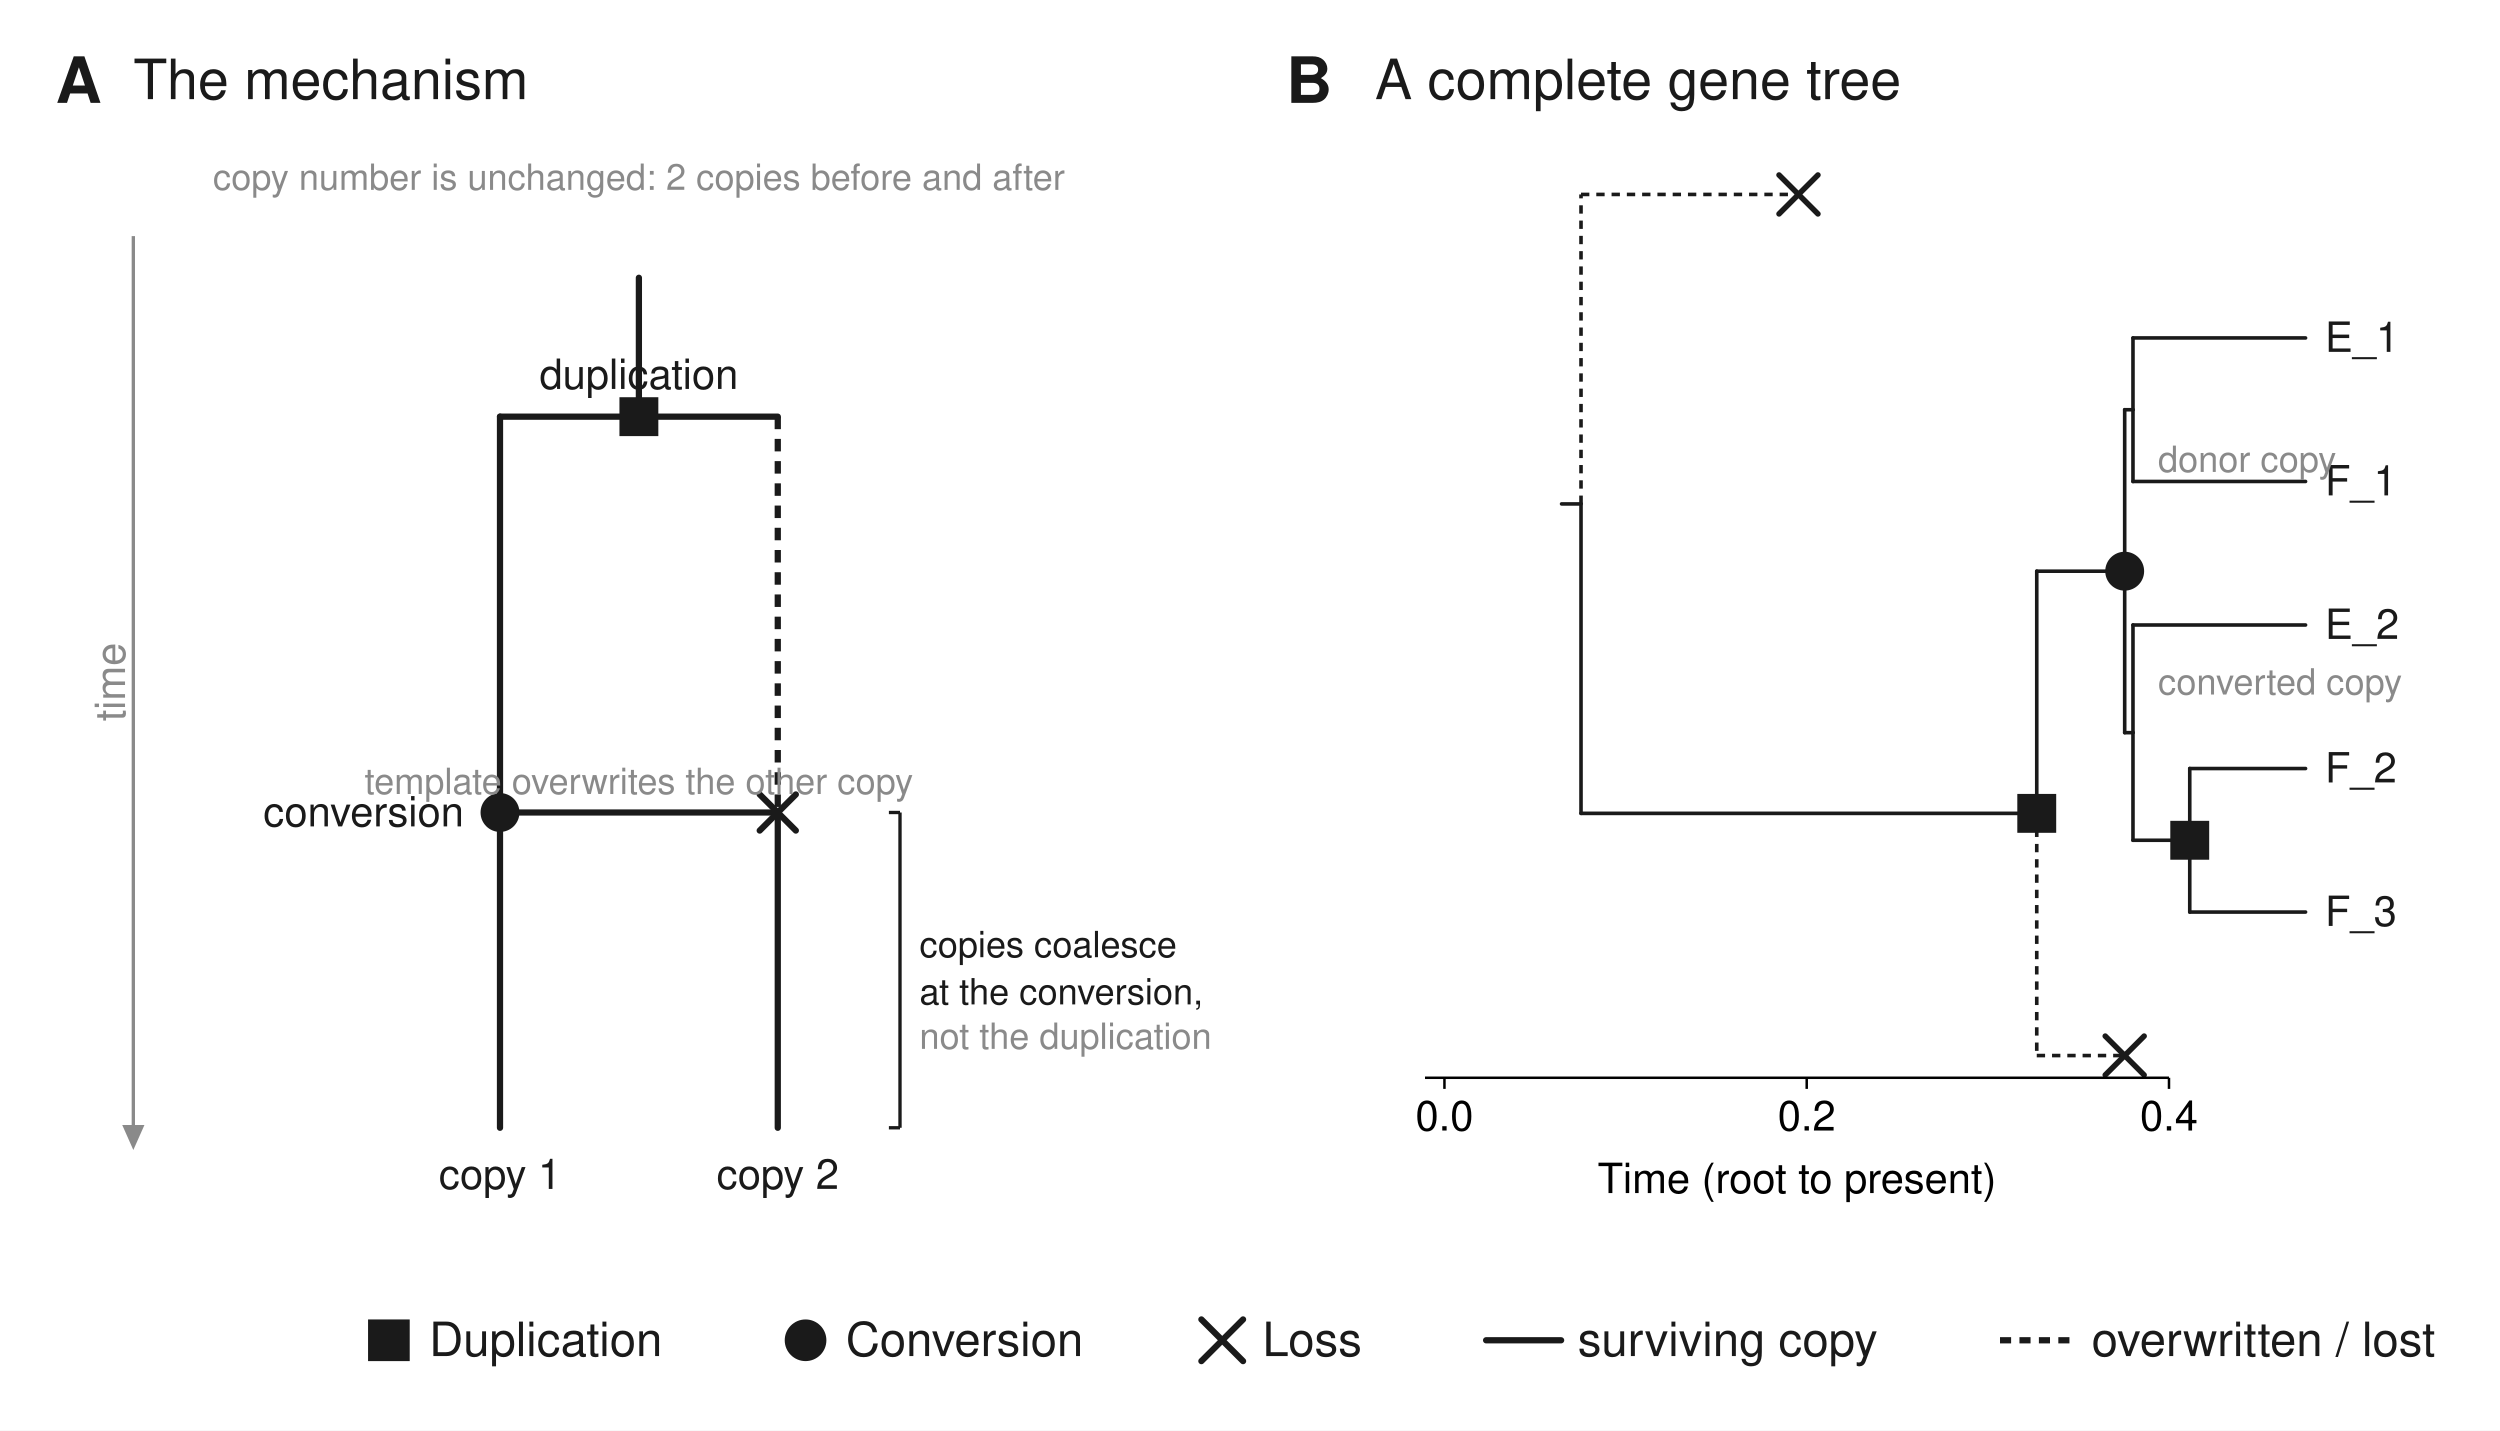
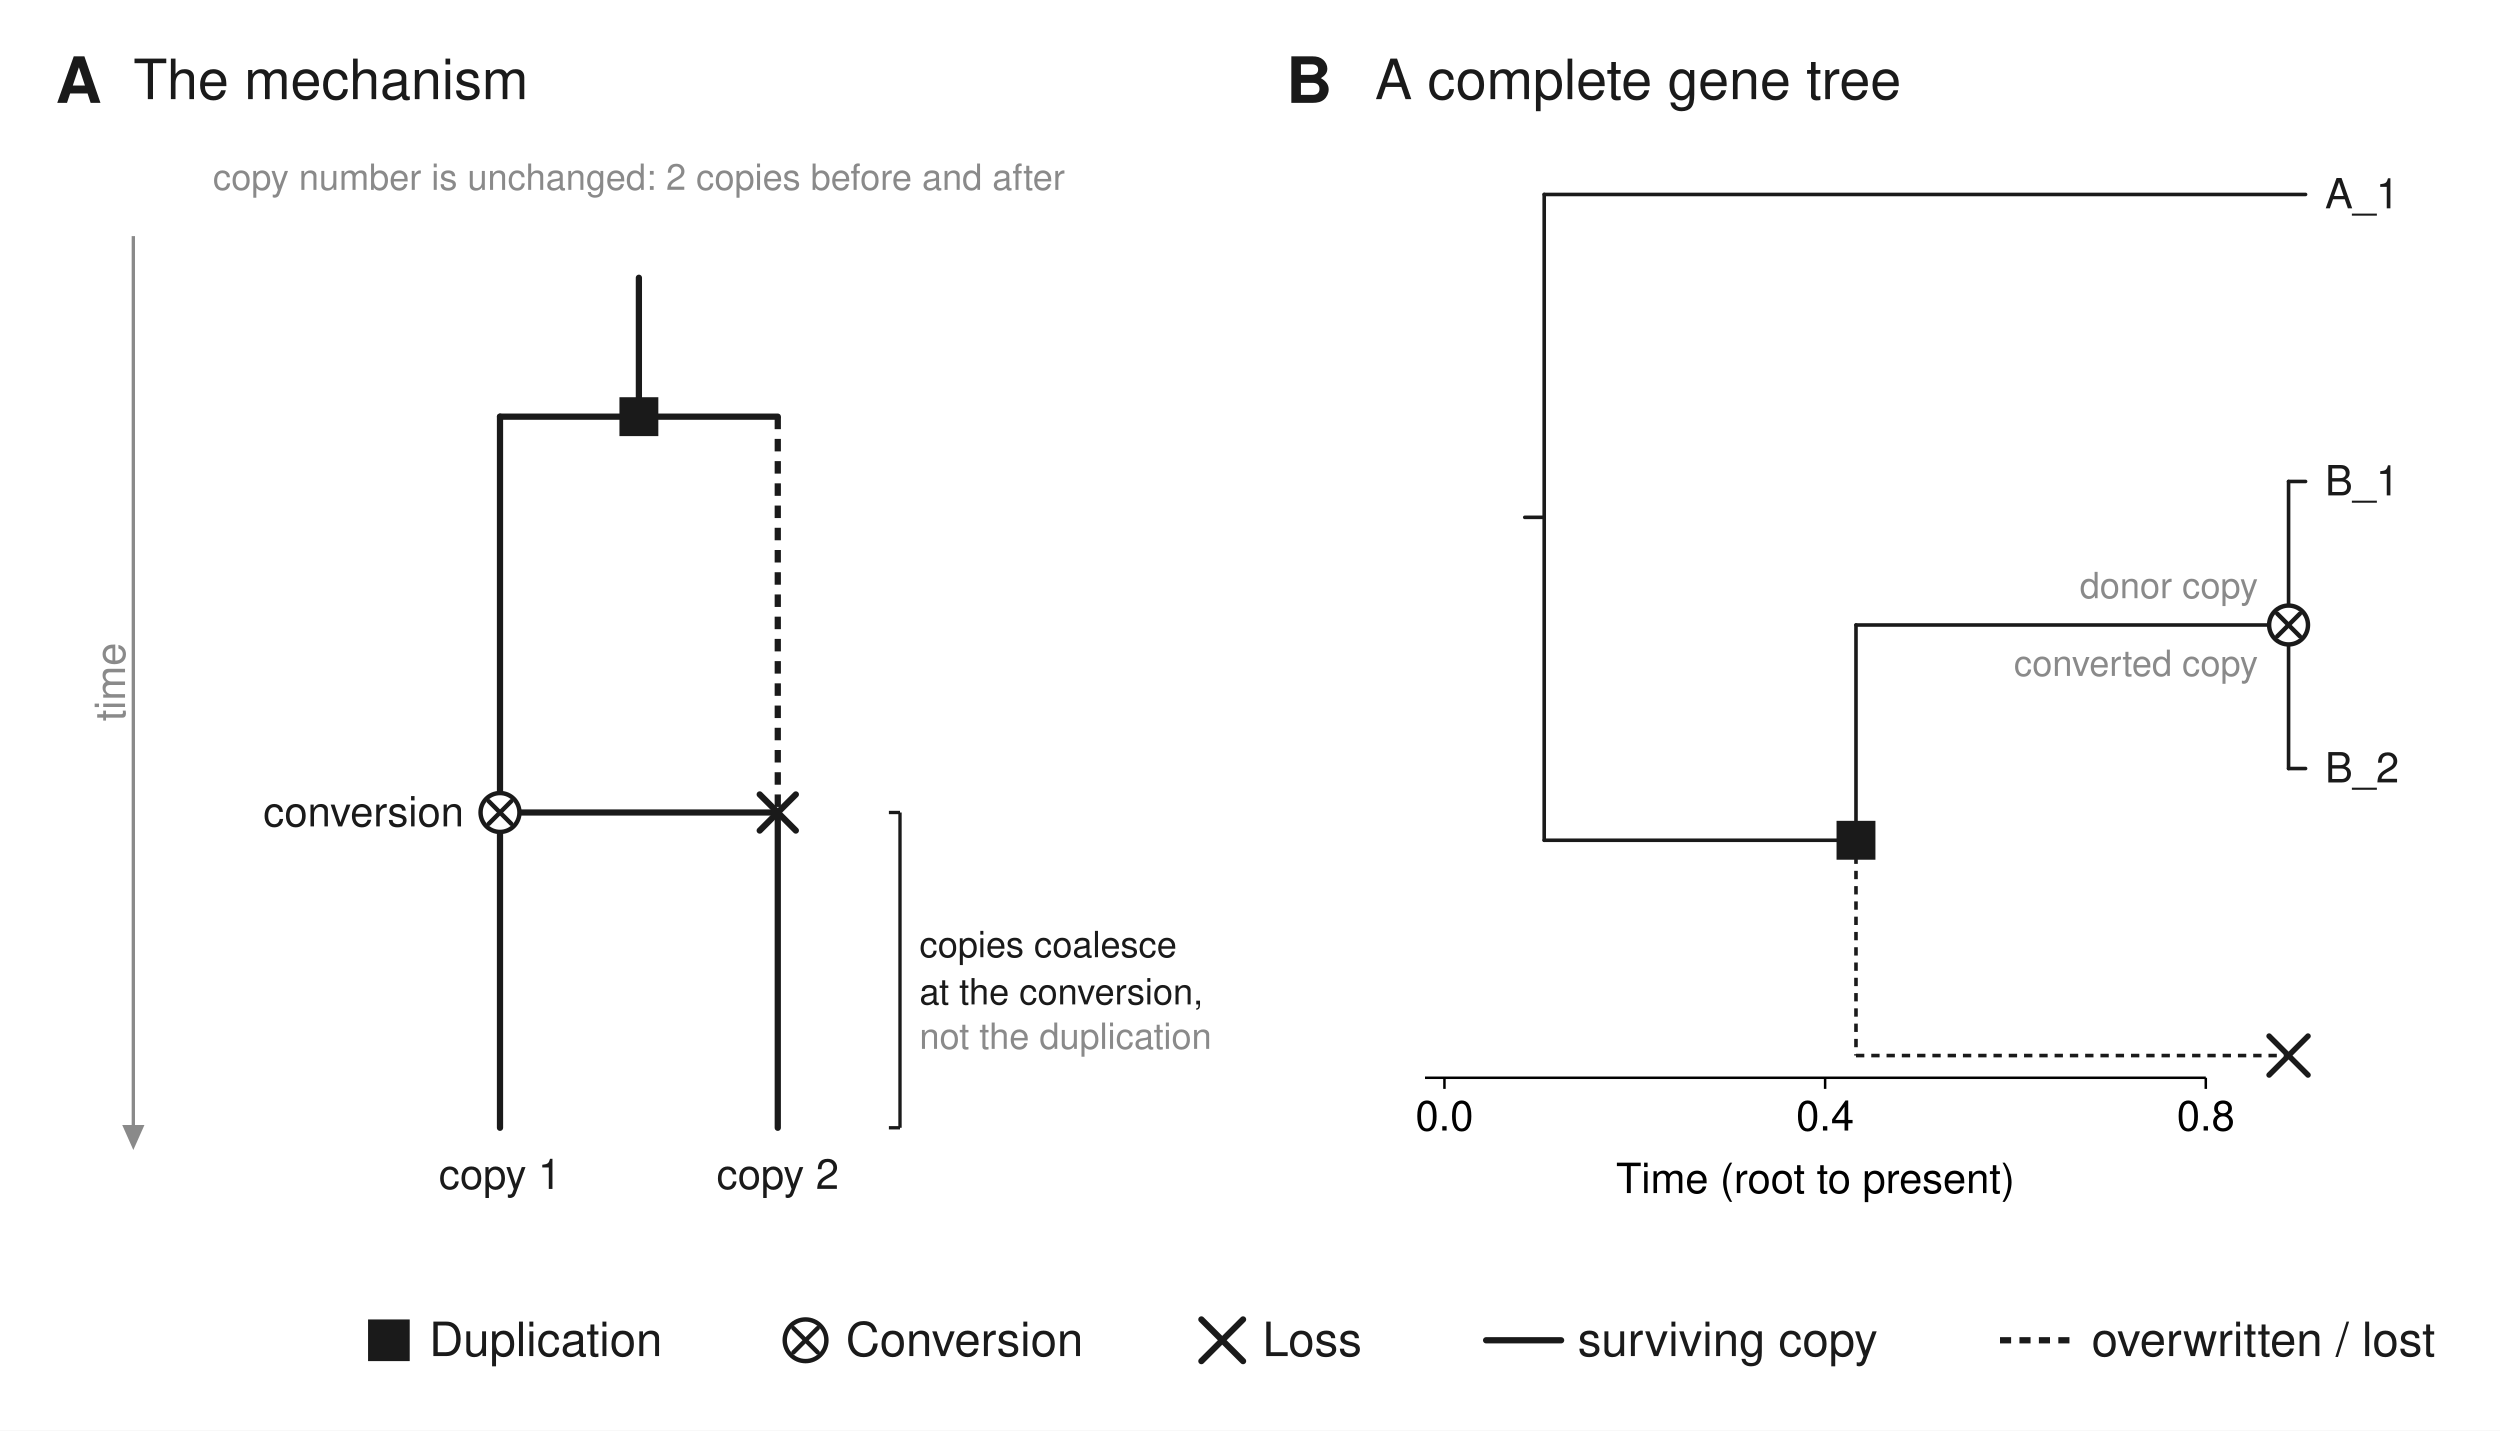
<svg xmlns="http://www.w3.org/2000/svg" width="1800" height="1030" viewBox="0 0 1800 1030">
  <rect x="0" y="0" width="1800" height="1030" fill="white" />
  <svg x="0" y="0" width="900" height="900" viewBox="0 0 900 900">
    <rect x="0" y="0" width="900" height="900" fill="white" />
    <text x="40.0" y="58.0" font-size="46" font-family="Helvetica" text-anchor="start" dominant-baseline="middle" font-weight="bold" fill="#1a1a1a">A</text>
    <text x="96.0" y="58.0" font-size="40" font-family="Helvetica" text-anchor="start" dominant-baseline="middle" font-weight="normal" fill="#1a1a1a">The mechanism</text>
    <line x1="96.0" y1="170.0" x2="96.0" y2="812.0" stroke="#8a8a8a" stroke-width="2.4" stroke-linecap="butt" />
    <polygon points="96,828 88,810 104,810" fill="#8a8a8a" />
    <text transform="rotate(-90 80 491)" x="80.0" y="491.0" font-size="30" font-family="Helvetica" text-anchor="middle" dominant-baseline="middle" font-weight="normal" fill="#8a8a8a">time</text>
    <line x1="460.0" y1="200.0" x2="460.0" y2="300.0" stroke="#1a1a1a" stroke-width="4.5" stroke-linecap="round" />
    <line x1="360.0" y1="300.0" x2="560.0" y2="300.0" stroke="#1a1a1a" stroke-width="4.5" stroke-linecap="round" />
    <rect x="446.0" y="286.0" width="28.0" height="28.0" fill="#1a1a1a" />
-     <text x="460.0" y="270.0" font-size="30" font-family="Helvetica" text-anchor="middle" dominant-baseline="middle" font-weight="normal" fill="#1a1a1a">duplication</text>
    <line x1="360.0" y1="300.0" x2="360.0" y2="812.0" stroke="#1a1a1a" stroke-width="4.5" stroke-linecap="round" />
    <line x1="560.0" y1="300.0" x2="560.0" y2="585.0" stroke="#1a1a1a" stroke-width="4.5" stroke-linecap="butt" stroke-dasharray="9,7" />
+     <line x1="360.0" y1="585.0" x2="560.0" y2="585.0" stroke="#1a1a1a" stroke-width="4.5" stroke-linecap="round" />
+     <line x1="560.0" y1="585.0" x2="560.0" y2="812.0" stroke="#1a1a1a" stroke-width="4.5" stroke-linecap="round" />
    <line x1="547.0" y1="572.0" x2="573.0" y2="598.0" stroke="#1a1a1a" stroke-width="4.5" stroke-linecap="round" />
    <line x1="547.0" y1="598.0" x2="573.0" y2="572.0" stroke="#1a1a1a" stroke-width="4.5" stroke-linecap="round" />
-     <circle cx="360.0" cy="585.0" r="14.0" fill="#1a1a1a" />
-     <line x1="360.0" y1="585.0" x2="560.0" y2="585.0" stroke="#1a1a1a" stroke-width="4.5" stroke-linecap="round" />
-     <line x1="560.0" y1="585.0" x2="560.0" y2="812.0" stroke="#1a1a1a" stroke-width="4.5" stroke-linecap="round" />
+     <circle cx="360.0" cy="585.0" r="14.0" fill="white" stroke="#1a1a1a" stroke-width="3.2" />
+     <line x1="351.9" y1="576.9" x2="368.1" y2="593.1" stroke="#1a1a1a" stroke-width="3.2" stroke-linecap="round" />
+     <line x1="351.9" y1="593.1" x2="368.1" y2="576.9" stroke="#1a1a1a" stroke-width="3.2" stroke-linecap="round" />
    <text x="334.0" y="585.0" font-size="30" font-family="Helvetica" text-anchor="end" dominant-baseline="middle" font-weight="normal" fill="#1a1a1a">conversion</text>
-     <text x="460.0" y="563.0" font-size="26" font-family="Helvetica" text-anchor="middle" dominant-baseline="middle" font-weight="normal" fill="#8a8a8a">template overwrites the other copy</text>
    <text x="360.0" y="846.0" font-size="30" font-family="Helvetica" text-anchor="middle" dominant-baseline="middle" font-weight="normal" fill="#1a1a1a">copy 1</text>
    <text x="560.0" y="846.0" font-size="30" font-family="Helvetica" text-anchor="middle" dominant-baseline="middle" font-weight="normal" fill="#1a1a1a">copy 2</text>
    <line x1="648.0" y1="585.0" x2="648.0" y2="812.0" stroke="#1a1a1a" stroke-width="2.4" stroke-linecap="butt" />
    <line x1="640.0" y1="585.0" x2="648.0" y2="585.0" stroke="#1a1a1a" stroke-width="2.4" stroke-linecap="butt" />
    <line x1="640.0" y1="812.0" x2="648.0" y2="812.0" stroke="#1a1a1a" stroke-width="2.4" stroke-linecap="butt" />
    <text x="662.0" y="680.5" font-size="26" font-family="Helvetica" text-anchor="start" dominant-baseline="middle" font-weight="normal" fill="#1a1a1a">copies coalesce</text>
    <text x="662.0" y="714.5" font-size="26" font-family="Helvetica" text-anchor="start" dominant-baseline="middle" font-weight="normal" fill="#1a1a1a">at the conversion,</text>
    <text x="662.0" y="746.5" font-size="26" font-family="Helvetica" text-anchor="start" dominant-baseline="middle" font-weight="normal" fill="#8a8a8a">not the duplication</text>
    <text x="460.0" y="128.0" font-size="26" font-family="Helvetica" text-anchor="middle" dominant-baseline="middle" font-weight="normal" fill="#8a8a8a">copy number is unchanged: 2 copies before and after</text>
  </svg>
  <svg x="900" y="0" width="900" height="900" viewBox="-450.0 -450.0 900 900">
    <defs>
</defs>
    <rect x="-450.0" y="-450.0" width="900" height="900" fill="white" />
-     <path d="M-211.67,-310.0 L-55.092,-310.0" stroke="#1a1a1a" stroke-width="2.6" stroke-dasharray="6,5" stroke-linecap="butt" />
-     <path d="M185.744,-206.667 L310.0,-206.667" stroke="#1a1a1a" stroke-width="2.6" stroke-linecap="round" />
-     <path d="M185.744,-103.333 L310.0,-103.333" stroke="#1a1a1a" stroke-width="2.6" stroke-linecap="round" />
-     <path d="M179.774,-155.0 L185.744,-155.0" stroke="#1a1a1a" stroke-width="2.6" stroke-linecap="round" />
-     <path d="M185.744,-155.0 L185.744,-206.667" stroke="#1a1a1a" stroke-width="2.6" stroke-linecap="round" />
-     <path d="M185.744,-155.0 L185.744,-103.333" stroke="#1a1a1a" stroke-width="2.6" stroke-linecap="round" />
-     <path d="M185.744,0.0 L310.0,0.0" stroke="#1a1a1a" stroke-width="2.6" stroke-linecap="round" />
-     <path d="M226.617,103.333 L310,103.333" stroke="#1a1a1a" stroke-width="2.6" stroke-linecap="round" />
-     <path d="M226.617,206.667 L310,206.667" stroke="#1a1a1a" stroke-width="2.6" stroke-linecap="round" />
-     <path d="M185.744,155 L226.617,155" stroke="#1a1a1a" stroke-width="2.6" stroke-linecap="round" />
-     <path d="M226.617,155 L226.617,103.333" stroke="#1a1a1a" stroke-width="2.6" stroke-linecap="round" />
-     <path d="M226.617,155 L226.617,206.667" stroke="#1a1a1a" stroke-width="2.6" stroke-linecap="round" />
-     <path d="M179.774,77.5 L185.744,77.5" stroke="#1a1a1a" stroke-width="2.6" stroke-linecap="round" />
-     <path d="M185.744,77.5 L185.744,0.0" stroke="#1a1a1a" stroke-width="2.6" stroke-linecap="round" />
-     <path d="M185.744,77.5 L185.744,155" stroke="#1a1a1a" stroke-width="2.6" stroke-linecap="round" />
-     <path d="M116.462,-38.75 L179.774,-38.75" stroke="#1a1a1a" stroke-width="2.6" stroke-linecap="round" />
-     <path d="M179.774,-38.75 L179.774,-155.0" stroke="#1a1a1a" stroke-width="2.6" stroke-linecap="round" />
-     <path d="M179.774,-38.75 L179.774,77.5" stroke="#1a1a1a" stroke-width="2.6" stroke-linecap="round" />
-     <path d="M116.462,310.0 L179.774,310.0" stroke="#1a1a1a" stroke-width="2.6" stroke-dasharray="6,5" stroke-linecap="butt" />
-     <path d="M-211.67,135.625 L116.462,135.625" stroke="#1a1a1a" stroke-width="2.6" stroke-linecap="round" />
-     <path d="M116.462,135.625 L116.462,-38.75" stroke="#1a1a1a" stroke-width="2.6" stroke-linecap="round" />
-     <path d="M116.462,135.625 L116.462,310.0" stroke="#1a1a1a" stroke-width="2.6" stroke-dasharray="6,5" stroke-linecap="butt" />
-     <path d="M-225.67,-87.188 L-211.67,-87.188" stroke="#1a1a1a" stroke-width="2.6" stroke-linecap="round" />
-     <path d="M-211.67,-87.188 L-211.67,-310.0" stroke="#1a1a1a" stroke-width="2.6" stroke-dasharray="6,5" stroke-linecap="butt" />
-     <path d="M-211.67,-87.188 L-211.67,135.625" stroke="#1a1a1a" stroke-width="2.6" stroke-linecap="round" />
-     <text x="-41.092" y="-310.0" font-size="30" fill="#1a1a1a" font-family="Helvetica" transform="" text-anchor="start" dominant-baseline="middle" />
-     <text x="324.0" y="-206.667" font-size="30" fill="#1a1a1a" font-family="Helvetica" transform="" text-anchor="start" dominant-baseline="middle">E_1</text>
-     <text x="324.0" y="-103.333" font-size="30" fill="#1a1a1a" font-family="Helvetica" transform="" text-anchor="start" dominant-baseline="middle">F_1</text>
-     <text x="324.0" y="0.0" font-size="30" fill="#1a1a1a" font-family="Helvetica" transform="" text-anchor="start" dominant-baseline="middle">E_2</text>
-     <text x="324" y="103.333" font-size="30" fill="#1a1a1a" font-family="Helvetica" transform="" text-anchor="start" dominant-baseline="middle">F_2</text>
-     <text x="324" y="206.667" font-size="30" fill="#1a1a1a" font-family="Helvetica" transform="" text-anchor="start" dominant-baseline="middle">F_3</text>
-     <text x="193.774" y="310.0" font-size="30" fill="#1a1a1a" font-family="Helvetica" transform="" text-anchor="start" dominant-baseline="middle" />
-     <rect x="102.462" y="121.625" width="28.0" height="28.0" fill="#1a1a1a" opacity="1.0" />
-     <rect x="212.617" y="141" width="28.0" height="28.0" fill="#1a1a1a" opacity="1.0" />
-     <circle cx="179.774" cy="-38.75" r="14.0" fill="#1a1a1a" />
-     <text x="203.774" y="-118.875" font-size="26" fill="#8a8a8a" font-weight="normal" font-family="Helvetica" text-anchor="start" dominant-baseline="middle">donor copy</text>
-     <text x="203.774" y="41.375" font-size="26" fill="#8a8a8a" font-weight="normal" font-family="Helvetica" text-anchor="start" dominant-baseline="middle">converted copy</text>
-     <path d="M-69.092,-324.0 L-41.092,-296.0" stroke="#1a1a1a" stroke-width="4.0" stroke-linecap="round" />
-     <path d="M-69.092,-296.0 L-41.092,-324.0" stroke="#1a1a1a" stroke-width="4.0" stroke-linecap="round" />
-     <path d="M165.774,296.0 L193.774,324.0" stroke="#1a1a1a" stroke-width="4.0" stroke-linecap="round" />
-     <path d="M165.774,324.0 L193.774,296.0" stroke="#1a1a1a" stroke-width="4.0" stroke-linecap="round" />
-     <path d="M-324.0,326.0 L211.671,326.0" stroke="black" stroke-width="1.8" />
+     <path d="M-238.172,-310.0 L310,-310.0" stroke="#1a1a1a" stroke-width="2.6" stroke-linecap="round" />
+     <path d="M297.761,-103.333 L310.0,-103.333" stroke="#1a1a1a" stroke-width="2.6" stroke-linecap="round" />
+     <path d="M297.761,103.333 L310.0,103.333" stroke="#1a1a1a" stroke-width="2.6" stroke-linecap="round" />
+     <path d="M-13.69,-1.4210854715202004e-14 L297.761,-1.4210854715202004e-14" stroke="#1a1a1a" stroke-width="2.6" stroke-linecap="round" />
+     <path d="M297.761,-1.4210854715202004e-14 L297.761,-103.333" stroke="#1a1a1a" stroke-width="2.6" stroke-linecap="round" />
+     <path d="M297.761,-1.4210854715202004e-14 L297.761,103.333" stroke="#1a1a1a" stroke-width="2.6" stroke-linecap="round" />
+     <path d="M-13.69,310.0 L297.761,310.0" stroke="#1a1a1a" stroke-width="2.6" stroke-dasharray="6,5" stroke-linecap="butt" />
+     <path d="M-238.172,155.0 L-13.69,155.0" stroke="#1a1a1a" stroke-width="2.6" stroke-linecap="round" />
+     <path d="M-13.69,155.0 L-13.69,-1.4210854715202004e-14" stroke="#1a1a1a" stroke-width="2.6" stroke-linecap="round" />
+     <path d="M-13.69,155.0 L-13.69,310.0" stroke="#1a1a1a" stroke-width="2.6" stroke-dasharray="6,5" stroke-linecap="butt" />
+     <path d="M-252.172,-77.5 L-238.172,-77.5" stroke="#1a1a1a" stroke-width="2.6" stroke-linecap="round" />
+     <path d="M-238.172,-77.5 L-238.172,-310.0" stroke="#1a1a1a" stroke-width="2.6" stroke-linecap="round" />
+     <path d="M-238.172,-77.5 L-238.172,155.0" stroke="#1a1a1a" stroke-width="2.6" stroke-linecap="round" />
+     <text x="324" y="-310.0" font-size="30" fill="#1a1a1a" font-family="Helvetica" transform="" text-anchor="start" dominant-baseline="middle">A_1</text>
+     <text x="324.0" y="-103.333" font-size="30" fill="#1a1a1a" font-family="Helvetica" transform="" text-anchor="start" dominant-baseline="middle">B_1</text>
+     <text x="324.0" y="103.333" font-size="30" fill="#1a1a1a" font-family="Helvetica" transform="" text-anchor="start" dominant-baseline="middle">B_2</text>
+     <text x="311.761" y="310.0" font-size="30" fill="#1a1a1a" font-family="Helvetica" transform="" text-anchor="start" dominant-baseline="middle" />
+     <rect x="-27.69" y="141.0" width="28.0" height="28.0" fill="#1a1a1a" opacity="1.0" />
+     <text x="275.761" y="-28" font-size="26" fill="#8a8a8a" font-weight="normal" font-family="Helvetica" text-anchor="end" dominant-baseline="middle">donor copy</text>
+     <text x="275.761" y="28" font-size="26" fill="#8a8a8a" font-weight="normal" font-family="Helvetica" text-anchor="end" dominant-baseline="middle">converted copy</text>
+     <circle cx="297.761" cy="-1.4210854715202004e-14" r="14.0" fill="white" stroke="#1a1a1a" stroke-width="3.2" />
+     <path d="M289.641,-8.12 L305.881,8.12" stroke="#1a1a1a" stroke-width="3.2" stroke-linecap="round" />
+     <path d="M289.641,8.12 L305.881,-8.12" stroke="#1a1a1a" stroke-width="3.2" stroke-linecap="round" />
+     <path d="M283.761,296.0 L311.761,324.0" stroke="#1a1a1a" stroke-width="4.0" stroke-linecap="round" />
+     <path d="M283.761,324.0 L311.761,296.0" stroke="#1a1a1a" stroke-width="4.0" stroke-linecap="round" />
+     <path d="M-324.0,326.0 L238.171,326.0" stroke="black" stroke-width="1.8" />
    <path d="M-310.0,326.0 L-310.0,334.0" stroke="black" stroke-width="1.8" />
    <text x="-310.0" y="364.0" font-size="30" text-anchor="middle" font-family="Helvetica">0.0</text>
-     <path d="M-49.165,326.0 L-49.165,334.0" stroke="black" stroke-width="1.8" />
-     <text x="-49.165" y="364.0" font-size="30" text-anchor="middle" font-family="Helvetica">0.2</text>
-     <path d="M211.671,326.0 L211.671,334.0" stroke="black" stroke-width="1.8" />
-     <text x="211.671" y="364.0" font-size="30" text-anchor="middle" font-family="Helvetica">0.4</text>
-     <text x="-56.165" y="409.0" font-size="30" text-anchor="middle" font-family="Helvetica">Time (root to present)</text>
+     <path d="M-35.914,326.0 L-35.914,334.0" stroke="black" stroke-width="1.8" />
+     <text x="-35.914" y="364.0" font-size="30" text-anchor="middle" font-family="Helvetica">0.4</text>
+     <path d="M238.171,326.0 L238.171,334.0" stroke="black" stroke-width="1.8" />
+     <text x="238.171" y="364.0" font-size="30" text-anchor="middle" font-family="Helvetica">0.8</text>
+     <text x="-42.914" y="409.0" font-size="30" text-anchor="middle" font-family="Helvetica">Time (root to present)</text>
    <text x="-424.0" y="-392.0" font-size="46" fill="#1a1a1a" font-weight="bold" font-family="Helvetica" text-anchor="start" dominant-baseline="middle">B</text>
    <text x="-360.0" y="-392.0" font-size="40" fill="#1a1a1a" font-weight="normal" font-family="Helvetica" text-anchor="start" dominant-baseline="middle">A complete gene tree</text>
  </svg>
  <rect x="265.0" y="950.0" width="30.0" height="30.0" fill="#1a1a1a" />
  <text x="309.0" y="965.0" font-size="34" font-family="Helvetica" text-anchor="start" dominant-baseline="middle" font-weight="normal" fill="#1a1a1a">Duplication</text>
-   <circle cx="580.0" cy="965.0" r="15.0" fill="#1a1a1a" />
+   <circle cx="580.0" cy="965.0" r="15.0" fill="white" stroke="#1a1a1a" stroke-width="3.2" />
+   <line x1="571.3" y1="956.3" x2="588.7" y2="973.7" stroke="#1a1a1a" stroke-width="3.2" stroke-linecap="round" />
+   <line x1="571.3" y1="973.7" x2="588.7" y2="956.3" stroke="#1a1a1a" stroke-width="3.2" stroke-linecap="round" />
  <text x="609.0" y="965.0" font-size="34" font-family="Helvetica" text-anchor="start" dominant-baseline="middle" font-weight="normal" fill="#1a1a1a">Conversion</text>
  <line x1="865.0" y1="950.0" x2="895.0" y2="980.0" stroke="#1a1a1a" stroke-width="4.5" stroke-linecap="round" />
  <line x1="865.0" y1="980.0" x2="895.0" y2="950.0" stroke="#1a1a1a" stroke-width="4.5" stroke-linecap="round" />
  <text x="909.0" y="965.0" font-size="34" font-family="Helvetica" text-anchor="start" dominant-baseline="middle" font-weight="normal" fill="#1a1a1a">Loss</text>
  <line x1="1070.0" y1="965.0" x2="1124.0" y2="965.0" stroke="#1a1a1a" stroke-width="4.5" stroke-linecap="round" />
  <text x="1136.0" y="965.0" font-size="34" font-family="Helvetica" text-anchor="start" dominant-baseline="middle" font-weight="normal" fill="#1a1a1a">surviving copy</text>
  <line x1="1440.0" y1="965.0" x2="1494.0" y2="965.0" stroke="#1a1a1a" stroke-width="4.5" stroke-linecap="butt" stroke-dasharray="8,6" />
  <text x="1506.0" y="965.0" font-size="34" font-family="Helvetica" text-anchor="start" dominant-baseline="middle" font-weight="normal" fill="#1a1a1a">overwritten / lost</text>
</svg>
